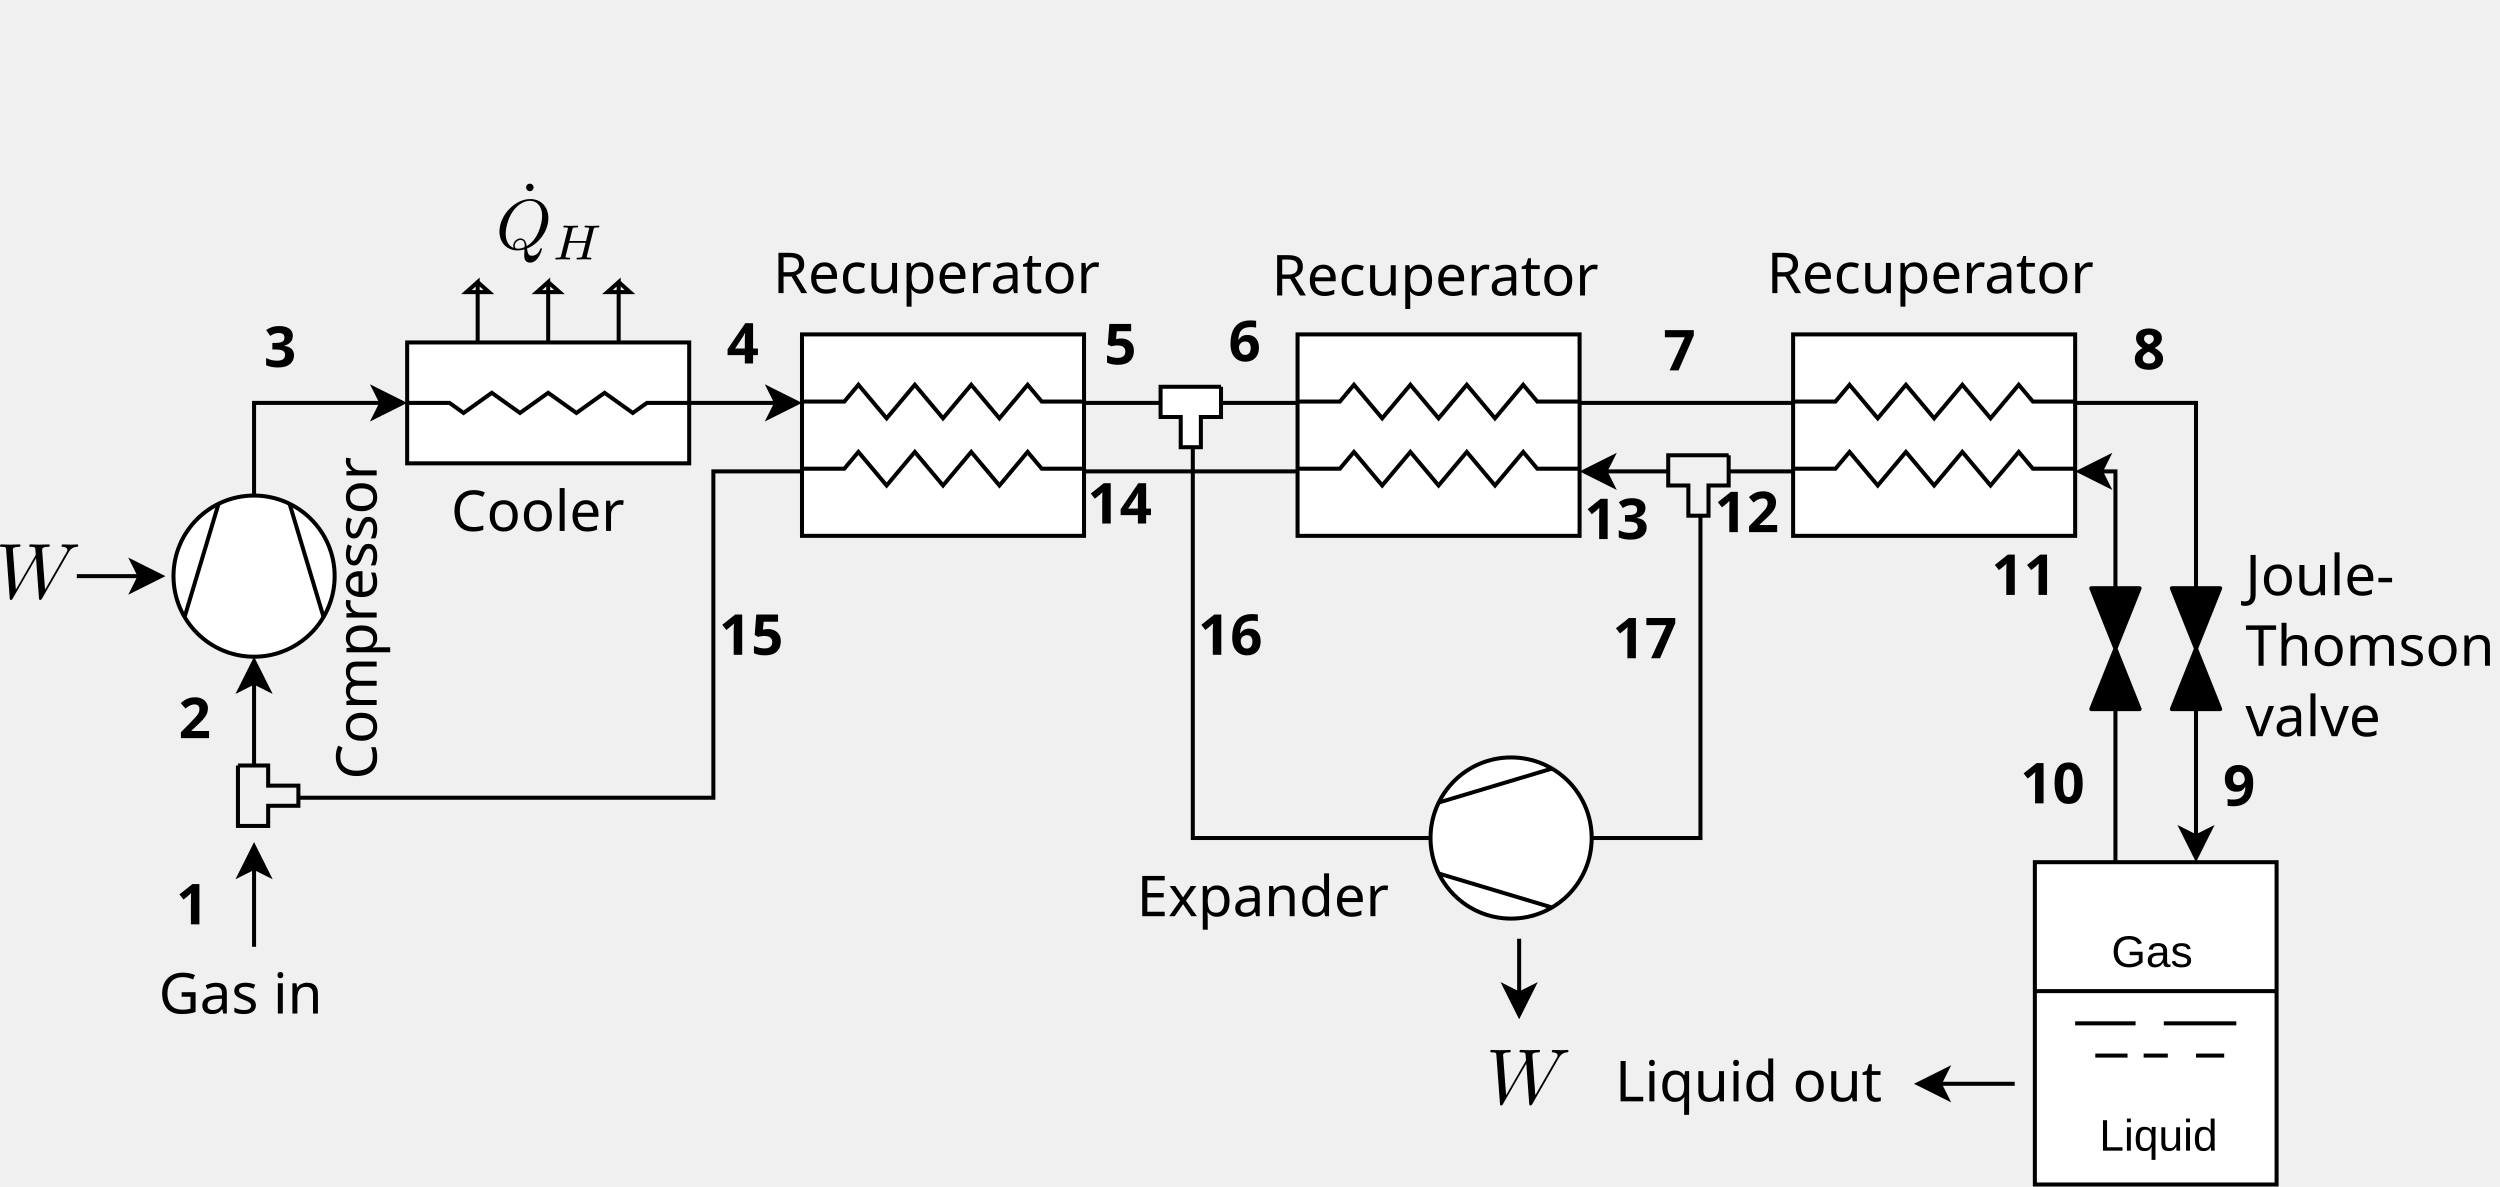
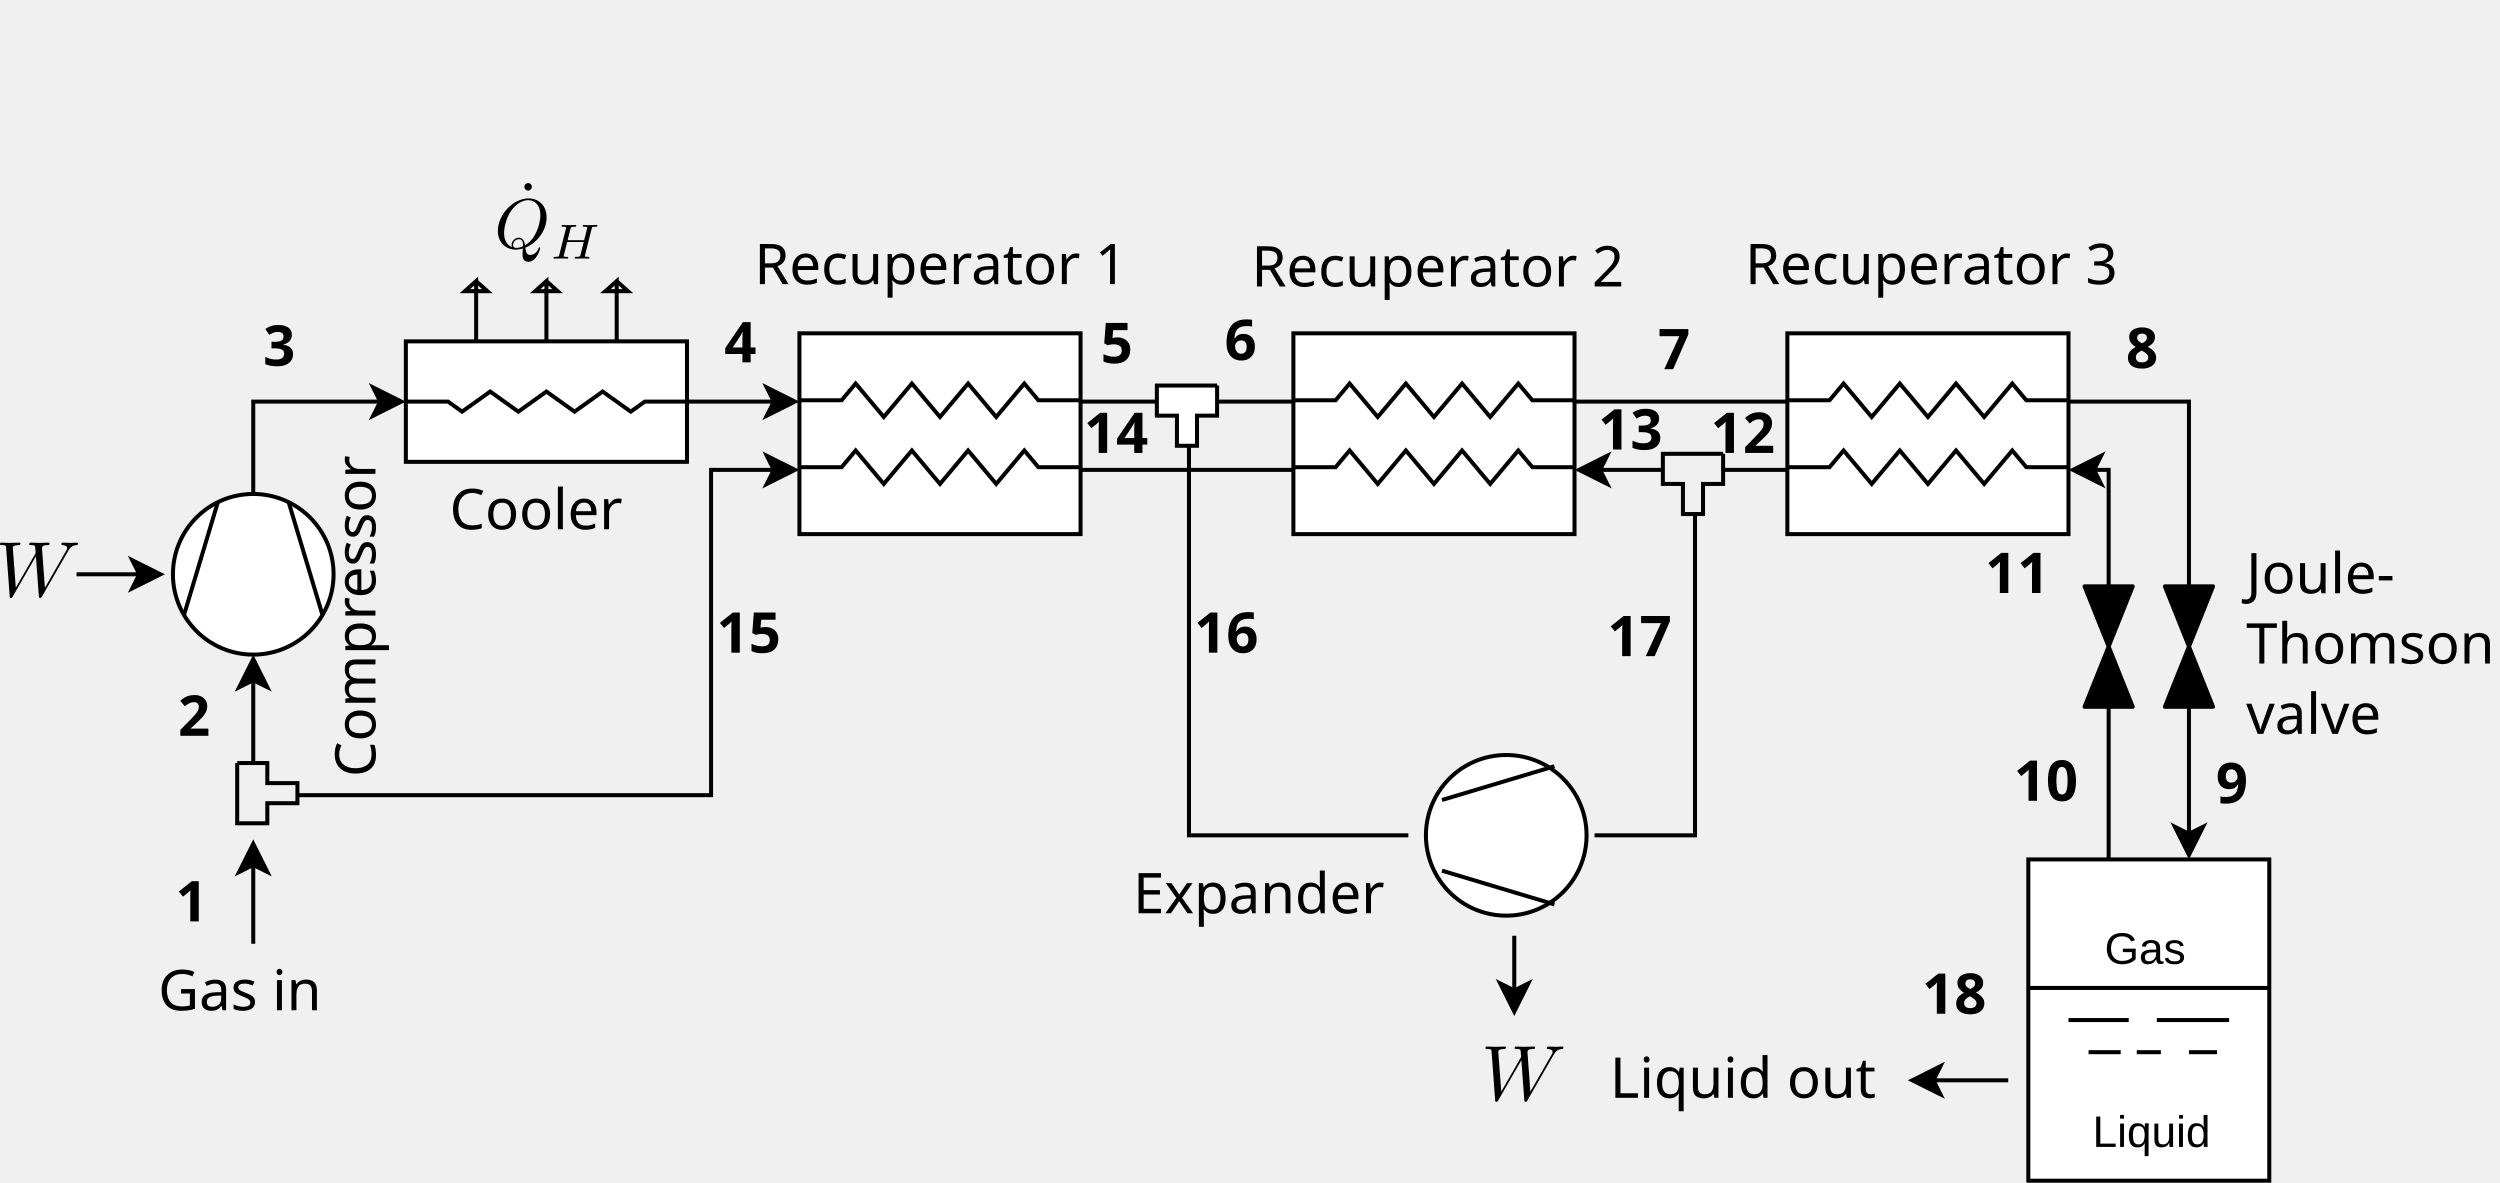
- <svg xmlns="http://www.w3.org/2000/svg" width="620.51" height="294.5" version="1.1" id="svg5613">
+ <svg xmlns="http://www.w3.org/2000/svg" width="622.51" height="294.5" version="1.1" id="svg5613">
  <defs id="defs5615" />
  <rect style="fill:#ffffff;stroke:#000000" id="rect5619" pointer-events="none" transform="scale(-1,-1)" height="50" width="70" y="-133" x="-269.06" />
  <path style="fill:none;stroke:#000000;stroke-miterlimit:10" id="path5621" pointer-events="none" stroke-miterlimit="10" d="m 269.06,116.33 -10.5,0 -3.5,-4.16 -7,8.33 -7,-8.33 -7,8.33 -7,-8.33 -7,8.33 -7,-8.33 -3.5,4.16 -10.5,0" />
  <path style="fill:none;stroke:#000000;stroke-miterlimit:10" id="path5623" pointer-events="none" stroke-miterlimit="10" d="m 269.06,99.67 -10.5,0 -3.5,-4.17 -7,8.33 -7,-8.33 -7,8.33 -7,-8.33 -7,8.33 -7,-8.33 -3.5,4.17 -10.5,0" />
  <rect style="fill:none;stroke:none" id="rect5625" pointer-events="none" height="20" width="70" y="113" x="108.06" />
  <rect style="fill:none;stroke:none" id="rect5635" pointer-events="none" height="20" width="80" y="60" x="441.06" />
  <rect style="fill:none;stroke:none" id="rect5645" pointer-events="none" transform="matrix(0,1,-1,0,0,0)" height="20" width="80" y="-103.06" x="108" />
  <rect style="fill:none;stroke:none" id="rect5655" pointer-events="none" height="20" width="20" y="83" x="35.06" />
  <rect style="fill:none;stroke:none" id="rect5665" pointer-events="none" height="20" width="20" y="96" x="269.06" />
  <rect style="fill:none;stroke:none" id="rect5675" pointer-events="none" height="20" width="20" y="214" x="33.06" />
  <path style="fill:none;stroke:#000000;stroke-miterlimit:10" id="path5685" pointer-events="none" stroke-miterlimit="10" d="m 19.06,143 15.63,0" />
  <path style="fill:#000000;stroke:#000000;stroke-miterlimit:10" id="path5687" pointer-events="none" stroke-miterlimit="10" d="m 39.94,143 -7,3.5 1.75,-3.5 -1.75,-3.5 z" />
  <rect style="fill:none;stroke:none" id="rect5689" pointer-events="none" height="20" width="19" y="133" x="0.06" />
  <rect style="fill:none;stroke:none" id="rect5699" pointer-events="none" height="30" width="40" y="40" x="123.06" />
  <path style="fill:#000000;stroke:#000000;stroke-linejoin:round;stroke-miterlimit:10" id="path5709" pointer-events="none" stroke-miterlimit="10" d="m 539.06,176 6,-15 6,15 z m 0,-30 6,15 6,-15 z" />
-   <ellipse style="fill:#ffffff;stroke:#000000" d="m 84,144 c 0,11.046 -8.954,20 -20,20 -11.046,0 -20,-8.954 -20,-20 0,-11.046 8.954,-20 20,-20 11.046,0 20,8.954 20,20 z" id="ellipse5711" pointer-events="none" transform="matrix(0,-1,1,0,-80.93979,207)" ry="20" rx="20" cy="144" cx="64" />
+   <ellipse style="fill:#ffffff;stroke:#000000" d="m 84,144 c 0,11.046 -8.954,20 -20,20 -11.046,0 -20,-8.954 -20,-20 0,-11.046 8.954,-20 20,-20 11.046,0 20,8.954 20,20 z" id="ellipse5711" pointer-events="none" transform="matrix(0,-1,1,0,-80.9398,207)" ry="20" rx="20" cy="144" cx="64" />
  <path style="fill:none;stroke:#000000;stroke-miterlimit:10" id="path5713" pointer-events="none" stroke-miterlimit="10" d="m 45.86,153 8.4,-28 m 26,28 -8.4,-28" />
  <rect style="fill:#ffffff;stroke:#000000" id="rect5715" pointer-events="none" height="30" width="70" y="85" x="101.06" />
  <path style="fill:none;stroke:#000000;stroke-miterlimit:10" id="path5717" pointer-events="none" stroke-miterlimit="10" d="m 101.06,100 10.5,0 3.5,2.5 7,-5 7,5 7,-5 7,5 7,-5 7,5 3.5,-2.5 10.5,0" />
  <path style="fill:none;stroke:#000000;stroke-miterlimit:10" id="path5719" pointer-events="none" stroke-miterlimit="10" d="m 118.56,85 0,-15 -2.8,2.5 5.6,0 -2.8,-2.5 m 17.5,15 0,-15 -2.8,2.5 5.6,0 -2.8,-2.5 m 17.5,15 0,-15 -2.8,2.5 5.6,0 -2.8,-2.5" />
  <path style="fill:none;stroke:#000000;stroke-miterlimit:10" id="path5729" pointer-events="none" stroke-miterlimit="10" d="m 63.06,123 0,-23 31.63,0" />
  <path style="fill:#000000;stroke:#000000;stroke-miterlimit:10" id="path5731" pointer-events="none" stroke-miterlimit="10" d="m 99.94,100 -7,3.5 1.75,-3.5 -1.75,-3.5 z" />
  <rect style="fill:none;stroke:none" id="rect5733" pointer-events="none" height="50" width="60" y="136" x="551.06" />
  <path style="fill:none;stroke:#000000;stroke-miterlimit:10" id="path5743" pointer-events="none" stroke-miterlimit="10" d="m 171.06,100 21.63,0" />
  <path style="fill:#000000;stroke:#000000;stroke-miterlimit:10" id="path5745" pointer-events="none" stroke-miterlimit="10" d="m 197.94,100 -7,3.5 1.75,-3.5 -1.75,-3.5 z" />
  <rect style="fill:#ffffff;stroke:#000000" id="rect5747" pointer-events="none" height="80" width="60" y="214" x="505.06" />
  <path style="fill:none;stroke:#000000;stroke-miterlimit:10" id="path5749" pointer-events="none" stroke-miterlimit="10" d="m 505.06,246 60,0 m -50,8 15,0 m 7,0 18,0 m -35,8 8,0 m 4,0 6,0 m 7,0 7,0" />
-   <g style="font-size:11px;fill:#000000;font-family:'Arial,Helvetica'" id="g5751" font-size="11px" transform="translate(-0.9397932,-1)">
+   <g style="font-size:11px;fill:#000000;font-family:'Arial,Helvetica'" id="g5751" font-size="11px" transform="translate(-0.9397964,-1)">
    <text id="text5753" y="241" x="525">Gas</text>
  </g>
-   <g style="font-size:11px;fill:#000000;font-family:'Arial,Helvetica'" id="g5755" font-size="11px" transform="translate(-0.9397932,-1)">
+   <g style="font-size:11px;fill:#000000;font-family:'Arial,Helvetica'" id="g5755" font-size="11px" transform="translate(-0.9397964,-1)">
    <text id="text5757" y="286.6" x="522">Liquid</text>
  </g>
  <rect style="fill:none;stroke:none" id="rect5767" pointer-events="none" height="20" width="20" y="78" x="409.06" />
  <path style="fill:none;stroke:#000000;stroke-miterlimit:10" id="path5777" pointer-events="none" stroke-miterlimit="10" d="m 500.06,269 -18.63,0" />
  <path style="fill:#000000;stroke:#000000;stroke-miterlimit:10" id="path5779" pointer-events="none" stroke-miterlimit="10" d="m 476.18,269 7,-3.5 -1.75,3.5 1.75,3.5 z" />
  <rect style="fill:none;stroke:none" id="rect5781" pointer-events="none" height="20" width="60" y="257" x="414.06" />
  <rect style="fill:#ffffff;stroke:#000000" id="rect5791" pointer-events="none" transform="scale(-1,-1)" height="50" width="70" y="-133" x="-392.06" />
  <path style="fill:none;stroke:#000000;stroke-miterlimit:10" id="path5793" pointer-events="none" stroke-miterlimit="10" d="m 392.06,116.33 -10.5,0 -3.5,-4.16 -7,8.33 -7,-8.33 -7,8.33 -7,-8.33 -7,8.33 -7,-8.33 -3.5,4.16 -10.5,0" />
  <path style="fill:none;stroke:#000000;stroke-miterlimit:10" id="path5795" pointer-events="none" stroke-miterlimit="10" d="m 392.06,99.67 -10.5,0 -3.5,-4.17 -7,8.33 -7,-8.33 -7,8.33 -7,-8.33 -7,8.33 -7,-8.33 -3.5,4.17 -10.5,0" />
  <rect style="fill:#ffffff;stroke:#000000" id="rect5797" pointer-events="none" transform="scale(-1,-1)" height="50" width="70" y="-133" x="-515.06" />
  <path style="fill:none;stroke:#000000;stroke-miterlimit:10" id="path5799" pointer-events="none" stroke-miterlimit="10" d="m 515.06,116.33 -10.5,0 -3.5,-4.16 -7,8.33 -7,-8.33 -7,8.33 -7,-8.33 -7,8.33 -7,-8.33 -3.5,4.16 -10.5,0" />
  <path style="fill:none;stroke:#000000;stroke-miterlimit:10" id="path5801" pointer-events="none" stroke-miterlimit="10" d="m 515.06,99.67 -10.5,0 -3.5,-4.17 -7,8.33 -7,-8.33 -7,8.33 -7,-8.33 -7,8.33 -7,-8.33 -3.5,4.17 -10.5,0" />
  <path style="fill:none;stroke:#000000;stroke-miterlimit:10" id="path5803" pointer-events="none" stroke-miterlimit="10" d="m 392.06,100 53,0" />
  <path style="fill:none;stroke:#000000;stroke-miterlimit:10" id="path5805" pointer-events="none" stroke-miterlimit="10" d="m 545.06,207.63 0,-12.63 0,-19" />
  <path style="fill:#000000;stroke:#000000;stroke-miterlimit:10" id="path5807" pointer-events="none" stroke-miterlimit="10" d="m 545.06,212.88 -3.5,-7 3.5,1.75 3.5,-1.75 z" />
-   <path style="fill:none;stroke:#000000;stroke-miterlimit:10" id="path5809" pointer-events="none" stroke-miterlimit="10" d="m 515.06,100 30,0 0,46.651" />
+   <path style="fill:none;stroke:#000000;stroke-miterlimit:10" id="path5809" pointer-events="none" stroke-miterlimit="10" d="m 515.06,100 30,0 0,46.3" />
  <path style="fill:none;stroke:#000000;stroke-miterlimit:10" id="path5813" pointer-events="none" stroke-miterlimit="10" d="m 322.06,117 -53,0" />
  <ellipse style="fill:#ffffff;stroke:#000000" d="m 398,209 c 0,11.046 -8.954,20 -20,20 -11.046,0 -20,-8.954 -20,-20 0,-11.046 8.954,-20 20,-20 11.046,0 20,8.954 20,20 z" id="ellipse5815" pointer-events="none" transform="matrix(-1,0,0,-1,753.0602,417)" ry="20" rx="20" cy="209" cx="378" />
-   <path style="fill:none;stroke:#000000;stroke-miterlimit:10" id="path5817" pointer-events="none" stroke-miterlimit="10" d="m 385.06,225.2 -28,-8.4 m 28,-26 -28,8.4" />
+   <path style="fill:none;stroke:#000000;stroke-miterlimit:10" id="path5817" pointer-events="none" stroke-miterlimit="10" d="m 387.06,225.2 -28,-8.4 m 28,-26 -28,8.4" />
  <path style="fill:none;stroke:#000000;stroke-miterlimit:10" id="path5819" pointer-events="none" stroke-miterlimit="10" d="m 377.06,233 0,13.63" />
  <path style="fill:#000000;stroke:#000000;stroke-miterlimit:10" id="path5821" pointer-events="none" stroke-miterlimit="10" d="m 377.06,251.88 -3.5,-7 3.5,1.75 3.5,-1.75 z" />
  <rect style="fill:none;stroke:none" id="rect5823" pointer-events="none" height="20" width="19" y="251" x="368.06" />
  <rect style="fill:none;stroke:none" id="rect5833" pointer-events="none" height="20" width="20" y="73" x="173.06" />
  <rect style="fill:none;stroke:none" id="rect5843" pointer-events="none" height="20" width="20" y="76" x="268.06" />
  <rect style="fill:none;stroke:none" id="rect5853" pointer-events="none" height="20" width="20" y="183" x="546.06" />
  <rect style="fill:none;stroke:none" id="rect5863" pointer-events="none" height="20" width="20" y="78" x="521.06" />
  <rect style="fill:none;stroke:none" id="rect5873" pointer-events="none" height="20" width="20" y="0" x="545.06" />
  <rect style="fill:none;stroke:none" id="rect5883" pointer-events="none" height="20" width="20" y="183" x="502.06" />
  <rect style="fill:none;stroke:none" id="rect5893" pointer-events="none" height="20" width="80" y="60" x="194.06" />
  <rect style="fill:none;stroke:none" id="rect5903" pointer-events="none" height="20" width="80" y="60" x="317.06" />
  <path style="fill:#ffffff;stroke:#000000;stroke-miterlimit:10" id="path5923" pointer-events="none" stroke-miterlimit="10" d="m 303.06,96 -15,0 0,7.5 5,0 0,7.5 5,0 0,-7.5 5,0 0,-7.5" />
  <path style="fill:none;stroke:#000000;stroke-miterlimit:10" id="path5925" pointer-events="none" stroke-miterlimit="10" d="m 59.06,190 0,15 7.5,0 0,-5 7.5,0 0,-5 -7.5,0 0,-5 -7.5,0" />
  <path style="fill:none;stroke:#000000;stroke-miterlimit:10" id="path5927" pointer-events="none" stroke-miterlimit="10" d="m 63.06,190 0,-20.63" />
  <path style="fill:#000000;stroke:#000000;stroke-miterlimit:10" id="path5929" pointer-events="none" stroke-miterlimit="10" d="m 63.06,164.12 3.5,7 -3.5,-1.75 -3.5,1.75 z" />
-   <path style="fill:none;stroke:#000000;stroke-miterlimit:10" id="path5931" pointer-events="none" stroke-miterlimit="10" d="m 296.06,111 0,97 58.609,0" />
+   <path style="fill:none;stroke:#000000;stroke-miterlimit:10" id="path5931" pointer-events="none" stroke-miterlimit="10" d="m 296.06,111 0,97 54.63,0" />
  <path style="fill:none;stroke:#000000;stroke-miterlimit:10" id="path5935" pointer-events="none" stroke-miterlimit="10" d="m 429.06,113 -15,0 0,7.5 5,0 0,7.5 5,0 0,-7.5 5,0 0,-7.5" />
  <path style="fill:none;stroke:#000000;stroke-miterlimit:10" id="path5937" pointer-events="none" stroke-miterlimit="10" d="m 269.06,100 10,0 -1,0 10,0" />
  <path style="fill:none;stroke:#000000;stroke-miterlimit:10" id="path5939" pointer-events="none" stroke-miterlimit="10" d="m 303.06,100 10,0 -1,0 10,0" />
  <path style="fill:none;stroke:#000000;stroke-miterlimit:10" id="path5941" pointer-events="none" stroke-miterlimit="10" d="m 445.06,117 -10,0 4,0 -10,0" />
-   <path style="fill:none;stroke:#000000;stroke-miterlimit:10" id="path5943" pointer-events="none" stroke-miterlimit="10" d="m 395.393,208 26.668,0 0,-80" />
+   <path style="fill:none;stroke:#000000;stroke-miterlimit:10" id="path5943" pointer-events="none" stroke-miterlimit="10" d="m 397.06,208 25,0 0,-80" />
  <path style="fill:none;stroke:#000000;stroke-miterlimit:10" id="path5945" pointer-events="none" stroke-miterlimit="10" d="m 414.06,117 -15.63,0" />
  <path style="fill:#000000;stroke:#000000;stroke-miterlimit:10" id="path5947" pointer-events="none" stroke-miterlimit="10" d="m 393.18,117 7,-3.5 -1.75,3.5 1.75,3.5 z" />
  <path style="fill:none;stroke:#000000;stroke-miterlimit:10" id="path5949" pointer-events="none" stroke-miterlimit="10" d="m 63.06,235 0,-19.63" />
  <path style="fill:#000000;stroke:#000000;stroke-miterlimit:10" id="path5951" pointer-events="none" stroke-miterlimit="10" d="m 63.06,210.12 3.5,7 -3.5,-1.75 -3.5,1.75 z" />
  <rect style="fill:none;stroke:none" id="rect5953" pointer-events="none" height="20" width="40" y="233" x="43.06" />
  <rect style="fill:none;stroke:none" id="rect5963" pointer-events="none" height="20" width="20" y="170" x="33.06" />
  <rect style="fill:none;stroke:none" id="rect5973" pointer-events="none" height="20" width="20" y="76" x="303.06" />
  <path style="fill:#000000;stroke:#000000;stroke-linejoin:round;stroke-miterlimit:10" id="path5983" pointer-events="none" stroke-miterlimit="10" d="m 519.06,176 6,-15 6,15 z m 0,-30 6,15 6,-15 z" />
-   <path style="fill:none;stroke:#000000;stroke-miterlimit:10" id="path5985" pointer-events="none" stroke-miterlimit="10" d="m 525.06,176.26 0,37.74" />
+   <path style="fill:none;stroke:#000000;stroke-miterlimit:10" id="path5985" pointer-events="none" stroke-miterlimit="10" d="m 525.06,174.487 0,39.513" />
  <path style="fill:none;stroke:#000000;stroke-miterlimit:10" id="path5989" pointer-events="none" stroke-miterlimit="10" d="m 525.06,146 0,-29 -3.63,0" />
  <path style="fill:#000000;stroke:#000000;stroke-miterlimit:10" id="path5991" pointer-events="none" stroke-miterlimit="10" d="m 516.18,117 7,-3.5 -1.75,3.5 1.75,3.5 z" />
  <rect style="fill:none;stroke:none" id="rect5993" pointer-events="none" height="20" width="20" y="132" x="495.06" />
  <rect style="fill:none;stroke:none" id="rect6003" pointer-events="none" height="20" width="20" y="96" x="426.06" />
  <rect style="fill:none;stroke:none" id="rect6013" pointer-events="none" height="20" width="20" y="96" x="396.06" />
-   <path style="fill:none;stroke:#000000;stroke-miterlimit:10" id="path6023" pointer-events="none" stroke-miterlimit="10" d="m 74.06,198 103,0 0,-81 21.686,0" />
+   <path style="fill:none;stroke:#000000;stroke-miterlimit:10" id="path6023" pointer-events="none" stroke-miterlimit="10" d="m 74.06,198 103,0 0,-81 15.63,0" />
+   <path style="fill:#000000;stroke:#000000;stroke-miterlimit:10" id="path6025" pointer-events="none" stroke-miterlimit="10" d="m 197.94,117 -7,3.5 1.75,-3.5 -1.75,-3.5 z" />
  <rect style="fill:none;stroke:none" id="rect6027" pointer-events="none" height="20" width="20" y="148" x="179.06" />
  <rect style="fill:none;stroke:none" id="rect6037" pointer-events="none" height="20" width="20" y="151" x="298.06" />
  <rect style="fill:none;stroke:none" id="rect6047" pointer-events="none" height="20" width="20" y="152" x="399.06" />
  <text xml:space="preserve" style="font-size:14px;font-style:normal;font-variant:normal;font-weight:normal;font-stretch:normal;text-align:start;line-height:125%;letter-spacing:0px;word-spacing:0px;writing-mode:lr-tb;text-anchor:start;fill:#000000;fill-opacity:1;stroke:none;font-family:Sans;-inkscape-font-specification:Sans" x="39.385" y="251.554" id="text4119">
    <tspan id="tspan4121" x="39.385" y="251.554">Gas in</tspan>
  </text>
  <g id="g3421" transform="matrix(0.3691888,0,0,0.3691888,-116.1384,14.83888)">
    <g word-spacing="normal" letter-spacing="normal" font-size-adjust="none" font-stretch="normal" font-weight="normal" font-variant="normal" font-style="normal" stroke-miterlimit="10.433" xml:space="preserve" transform="matrix(1.062992,0,0,-1.062992,-186.0236,789.2717)" id="content-4" style="font-style:normal;font-variant:normal;font-weight:normal;font-stretch:normal;letter-spacing:normal;word-spacing:normal;text-anchor:start;fill:none;stroke:#000000;stroke-linecap:butt;stroke-linejoin:miter;stroke-miterlimit:10.433;stroke-opacity:1;stroke-dasharray:none;stroke-dashoffset:0">
      <path id="path3424" d="m 513.895,430.221 0.23,0.4 0.24,0.4 0.24,0.38 0.24,0.37 0.13,0.18 0.13,0.17 0.14,0.17 0.13,0.16 0.14,0.16 0.15,0.16 0.15,0.15 0.16,0.14 0.16,0.14 0.17,0.13 0.17,0.13 0.18,0.12 0.19,0.11 0.19,0.11 0.2,0.1 0.21,0.09 0.22,0.09 0.23,0.08 0.24,0.07 0.25,0.06 0.25,0.05 0.27,0.05 0.28,0.04 0.29,0.02 c 0.45,0.05 0.95,0.05 0.95,1 0,0.19 -0.2,0.55 -0.61,0.55 -1.19,0 -2.58,-0.16 -3.83,-0.16 -1.7,0 -3.55,0.16 -5.19,0.16 -0.29,0 -0.93,0 -0.93,-0.95 0,-0.55 0.43,-0.6 0.73,-0.6 1.2,-0.04 2.95,-0.45 2.95,-1.93 0,-0.55 -0.25,-0.96 -0.65,-1.66 l -13.46,-23.45 -1.84,24.7 c -0.05,1 -0.14,2.3 3.48,2.34 0.86,0 1.36,0 1.36,1 0,0.5 -0.56,0.55 -0.75,0.55 -2,0 -4.09,-0.16 -6.07,-0.16 -1.16,0 -4.1,0.16 -5.24,0.16 -0.3,0 -0.95,0 -0.95,-1 0,-0.55 0.5,-0.55 1.2,-0.55 2.19,0 2.53,-0.29 2.64,-1.25 l 0.3,-3.82 -12.61,-21.97 -1.89,25.25 c 0,0.59 0,1.75 3.78,1.79 0.5,0 1.05,0 1.05,1 0,0.55 -0.6,0.55 -0.69,0.55 -2,0 -4.09,-0.16 -6.13,-0.16 -1.75,0 -3.54,0.16 -5.23,0.16 -0.25,0 -0.91,0 -0.91,-0.95 0,-0.6 0.46,-0.6 1.25,-0.6 2.5,0 2.55,-0.45 2.64,-1.84 l 2.25,-30.44 c 0.05,-0.9 0.1,-1.29 0.8,-1.29 0.6,0 0.74,0.29 1.19,1.04 l 14.66,25.41 1.84,-25.16 c 0.09,-1.04 0.19,-1.29 0.8,-1.29 0.64,0 0.93,0.5 1.18,0.93 z" style="fill:#000000;stroke-width:0" />
    </g>
  </g>
  <text transform="matrix(0,-1,1,0,0,0)" id="text3752" y="93.489" x="-193.48" style="font-size:14px;font-style:normal;font-variant:normal;font-weight:normal;font-stretch:normal;text-align:start;line-height:125%;letter-spacing:0px;word-spacing:0px;writing-mode:lr-tb;text-anchor:start;fill:#000000;fill-opacity:1;stroke:none;font-family:Sans;-inkscape-font-specification:Sans" xml:space="preserve">
    <tspan y="93.489" x="-193.48" id="tspan3754">Compressor</tspan>
  </text>
  <text id="text3748" y="131.786" x="111.94" style="font-size:14px;font-style:normal;font-variant:normal;font-weight:normal;font-stretch:normal;text-align:start;line-height:125%;letter-spacing:0px;word-spacing:0px;writing-mode:lr-tb;text-anchor:start;fill:#000000;fill-opacity:1;stroke:none;font-family:Sans;-inkscape-font-specification:Sans" xml:space="preserve">
    <tspan y="131.786" x="111.94" id="tspan3750">Cooler</tspan>
  </text>
  <g transform="matrix(0.3315754,0,0,0.3315754,24.23622,-56.75459)" id="g3266">
    <g style="font-style:normal;font-variant:normal;font-weight:normal;font-stretch:normal;letter-spacing:normal;word-spacing:normal;text-anchor:start;fill:none;stroke:#000000;stroke-linecap:butt;stroke-linejoin:miter;stroke-miterlimit:10.433;stroke-opacity:1;stroke-dasharray:none;stroke-dashoffset:0" id="g3268" transform="matrix(1.062992,0,0,-1.062992,-186.0236,789.2717)" xml:space="preserve" stroke-miterlimit="10.433" font-style="normal" font-variant="normal" font-weight="normal" font-stretch="normal" font-size-adjust="none" letter-spacing="normal" word-spacing="normal">
      <path style="fill:#000000;stroke-width:0" d="m 482,449.49 0,0.12 -0.01,0.13 -0.02,0.12 -0.02,0.13 -0.03,0.12 -0.03,0.12 -0.04,0.12 -0.05,0.12 -0.05,0.11 -0.06,0.12 -0.06,0.11 -0.07,0.1 -0.07,0.11 -0.08,0.1 -0.08,0.1 -0.08,0.09 -0.09,0.09 -0.1,0.09 -0.1,0.08 -0.1,0.08 -0.11,0.07 -0.11,0.07 -0.11,0.06 -0.12,0.06 -0.12,0.05 -0.13,0.04 -0.12,0.04 -0.13,0.03 -0.14,0.03 -0.13,0.01 -0.14,0.02 -0.14,0 c -1.68,0 -2.68,-1.39 -2.68,-2.64 0,-1.35 1.14,-2.64 2.64,-2.64 1.68,0 2.68,1.39 2.68,2.64 z" id="path3270" />
      <path style="fill:#000000;stroke-width:0" d="m 477.35,406.5 0.72,0.29 0.72,0.33 0.71,0.35 0.71,0.4 0.7,0.42 0.69,0.45 0.68,0.48 0.68,0.51 0.65,0.54 0.65,0.56 0.63,0.59 0.61,0.61 0.6,0.64 0.57,0.66 0.56,0.68 0.54,0.7 0.51,0.72 0.49,0.73 0.46,0.76 0.44,0.77 0.41,0.79 0.38,0.8 0.35,0.82 0.32,0.83 0.29,0.84 0.25,0.85 0.21,0.87 0.18,0.87 0.15,0.88 0.1,0.89 0.06,0.89 0.02,0.9 c 0,8.03 -5.28,13.4 -12.71,13.4 l -0.3,-1.25 c 4.98,0 8.62,-3.87 8.62,-10.56 0,-4.98 -2.54,-16.64 -10.9,-21.31 -0.25,1.73 -0.75,5.37 -4.39,5.37 v -1.09 c 2.09,0 3.04,-1.2 3.04,-4.23 0,-0.75 -0.06,-0.8 -0.56,-1 -1.28,-0.55 -2.78,-0.89 -4.17,-0.89 h 0 c -0.7,0 -2.3,0 -2.3,2.14 0,1.98 1.89,3.98 3.99,3.98 v 1.09 c -2.64,0 -5.08,-2.5 -5.08,-5.07 0,-1 0.3,-1.55 0.3,-1.6 h 0 c -3.89,1.53 -5.58,5.42 -5.58,9.91 0,3.44 1.29,10.51 5.08,15.89 3.64,5.09 8.32,7.37 11.95,7.37 l 0.3,1.25 c -10.75,0 -21.72,-11.31 -21.72,-22.92 0,-8.26 5.58,-13.29 12.76,-13.29 1.24,0 2.94,0.2 4.88,0.75 -0.21,-3.1 -0.21,-3.19 -0.21,-3.85 0,-1.59 0,-5.48 4.15,-5.48 5.92,0 8.31,9.12 8.31,9.67 0,0.34 -0.35,0.5 -0.55,0.5 -0.39,0 -0.5,-0.25 -0.59,-0.55 -1.19,-3.54 -4.08,-4.78 -5.83,-4.78 -2.3,0 -3.05,1.34 -3.53,5.13 z" id="path3272" />
      <path style="fill:#000000;stroke-width:0" d="m 524.18,419.73 0.03,0.12 0.03,0.11 0.02,0.11 0.03,0.1 0.03,0.1 0.03,0.09 0.03,0.08 0.04,0.08 0.03,0.08 0.04,0.07 0.04,0.07 0.05,0.06 0.05,0.06 0.06,0.05 0.06,0.05 0.07,0.05 0.07,0.04 0.08,0.04 0.09,0.03 0.1,0.03 0.1,0.03 0.06,0.01 0.06,0.01 0.06,0.02 0.06,0.01 0.07,0.01 0.07,0 0.07,0.01 0.07,0.01 0.08,0.01 0.08,0 0.08,0.01 0.09,0.01 0.09,0 0.09,0 0.1,0.01 0.09,0 0.11,0 0.1,0.01 0.11,0 0.11,0 0.12,0 0.12,0 c 0.76,0 1.18,0 1.18,0.76 0,0.14 -0.11,0.49 -0.56,0.49 -1.02,0 -3.55,-0.14 -4.56,-0.14 -0.6,0 -1.81,0 -2.41,0.03 -0.69,0.05 -1.53,0.11 -2.19,0.11 -0.21,0 -0.73,0 -0.73,-0.77 0,-0.48 0.42,-0.48 1.11,-0.48 0.03,0 0.7,0 1.33,-0.08 0.73,-0.06 0.79,-0.14 0.79,-0.48 0,-0.04 0,-0.24 -0.14,-0.77 l -2.04,-8.22 h -11.68 l 2.02,8.08 c 0.31,1.19 0.39,1.47 3.06,1.47 0.6,0 1.05,0 1.05,0.76 0,0.14 -0.11,0.49 -0.56,0.49 -1,0 -3.55,-0.14 -4.57,-0.14 -0.59,0 -1.81,0 -2.4,0.03 -0.69,0.05 -1.53,0.11 -2.19,0.11 -0.2,0 -0.73,0 -0.73,-0.77 0,-0.48 0.42,-0.48 1.12,-0.48 0.03,0 0.69,0 1.31,-0.08 0.74,-0.06 0.82,-0.14 0.82,-0.48 0,-0.07 0,-0.24 -0.14,-0.77 l -4.65,-18.5 c -0.28,-1.19 -0.34,-1.47 -3.06,-1.47 -0.59,0 -1.04,0 -1.04,-0.73 0,-0.35 0.23,-0.52 0.56,-0.52 1,0 3.51,0.14 4.51,0.14 0.6,0 1.82,0 2.41,-0.03 0.7,-0.05 1.58,-0.11 2.23,-0.11 0.18,0 0.74,0 0.74,0.74 0,0.51 -0.35,0.51 -1.16,0.51 -0.54,0 -0.69,0 -1.31,0.08 -0.78,0.09 -0.78,0.17 -0.78,0.52 0,0.03 0,0.25 0.14,0.76 l 2.31,9.14 h 11.67 l -2.26,-9.03 c -0.28,-1.19 -0.36,-1.47 -3.08,-1.47 -0.58,0 -1.03,0 -1.03,-0.73 0,-0.35 0.23,-0.52 0.54,-0.52 1.02,0 3.52,0.14 4.54,0.14 0.59,0 1.81,0 2.4,-0.03 0.71,-0.05 1.56,-0.11 2.24,-0.11 0.17,0 0.73,0 0.73,0.74 0,0.51 -0.36,0.51 -1.16,0.51 -0.56,0 -0.7,0 -1.32,0.08 -0.77,0.09 -0.77,0.17 -0.77,0.52 0,0.21 0.11,0.56 0.14,0.76 z" id="path3274" />
    </g>
  </g>
-   <text id="text3744" y="72.753" x="191.854" style="font-size:14px;font-style:normal;font-variant:normal;font-weight:normal;font-stretch:normal;text-align:start;line-height:125%;letter-spacing:0px;word-spacing:0px;writing-mode:lr-tb;text-anchor:start;fill:#000000;fill-opacity:1;stroke:none;font-family:Sans;-inkscape-font-specification:Sans" xml:space="preserve">
-     <tspan y="72.753" x="191.854" id="tspan3746">Recuperator</tspan>
+   <text id="text3744" y="70.753" x="187.854" style="font-size:14px;font-style:normal;font-variant:normal;font-weight:normal;font-stretch:normal;text-align:start;line-height:125%;letter-spacing:0px;word-spacing:0px;writing-mode:lr-tb;text-anchor:start;fill:#000000;fill-opacity:1;stroke:none;font-family:Sans;-inkscape-font-specification:Sans" xml:space="preserve">
+     <tspan y="70.753" x="187.854" id="tspan3746">Recuperator 1</tspan>
  </text>
-   <text id="text3744-7" y="73.329" x="315.628" style="font-size:14px;font-style:normal;font-variant:normal;font-weight:normal;font-stretch:normal;text-align:start;line-height:125%;letter-spacing:0px;word-spacing:0px;writing-mode:lr-tb;text-anchor:start;fill:#000000;fill-opacity:1;stroke:none;font-family:Sans;-inkscape-font-specification:Sans" xml:space="preserve">
-     <tspan y="73.329" x="315.628" id="tspan3746-6">Recuperator</tspan>
+   <text id="text3744-7" y="71.329" x="311.628" style="font-size:14px;font-style:normal;font-variant:normal;font-weight:normal;font-stretch:normal;text-align:start;line-height:125%;letter-spacing:0px;word-spacing:0px;writing-mode:lr-tb;text-anchor:start;fill:#000000;fill-opacity:1;stroke:none;font-family:Sans;-inkscape-font-specification:Sans" xml:space="preserve">
+     <tspan y="71.329" x="311.628" id="tspan3746-6">Recuperator 2</tspan>
  </text>
-   <text id="text3744-3" y="72.756" x="438.533" style="font-size:14px;font-style:normal;font-variant:normal;font-weight:normal;font-stretch:normal;text-align:start;line-height:125%;letter-spacing:0px;word-spacing:0px;writing-mode:lr-tb;text-anchor:start;fill:#000000;fill-opacity:1;stroke:none;font-family:Sans;-inkscape-font-specification:Sans" xml:space="preserve">
-     <tspan y="72.756" x="438.533" id="tspan3746-8">Recuperator</tspan>
+   <text id="text3744-3" y="70.756" x="434.533" style="font-size:14px;font-style:normal;font-variant:normal;font-weight:normal;font-stretch:normal;text-align:start;line-height:125%;letter-spacing:0px;word-spacing:0px;writing-mode:lr-tb;text-anchor:start;fill:#000000;fill-opacity:1;stroke:none;font-family:Sans;-inkscape-font-specification:Sans" xml:space="preserve">
+     <tspan y="70.756" x="434.533" id="tspan3746-8">Recuperator 3</tspan>
  </text>
-   <text id="text3736" y="147.73" x="557.318" style="font-size:14px;font-style:normal;font-variant:normal;font-weight:normal;font-stretch:normal;text-align:start;line-height:125%;letter-spacing:0px;word-spacing:0px;writing-mode:lr-tb;text-anchor:start;fill:#000000;fill-opacity:1;stroke:none;font-family:Sans;-inkscape-font-specification:Sans" xml:space="preserve">
-     <tspan y="147.73" x="557.318" id="tspan3738">Joule-</tspan>
-     <tspan id="tspan3740" y="165.23" x="557.318">Thomson</tspan>
-     <tspan id="tspan3742" y="182.73" x="557.318">valve</tspan>
+   <text id="text3736" y="147.73" x="559.318" style="font-size:14px;font-style:normal;font-variant:normal;font-weight:normal;font-stretch:normal;text-align:start;line-height:125%;letter-spacing:0px;word-spacing:0px;writing-mode:lr-tb;text-anchor:start;fill:#000000;fill-opacity:1;stroke:none;font-family:Sans;-inkscape-font-specification:Sans" xml:space="preserve">
+     <tspan y="147.73" x="559.318" id="tspan3738">Joule-</tspan>
+     <tspan id="tspan3740" y="165.23" x="559.318">Thomson</tspan>
+     <tspan id="tspan3742" y="182.73" x="559.318">valve</tspan>
  </text>
  <text xml:space="preserve" style="font-size:14px;font-style:normal;font-variant:normal;font-weight:normal;font-stretch:normal;text-align:start;line-height:125%;letter-spacing:0px;word-spacing:0px;writing-mode:lr-tb;text-anchor:start;fill:#000000;fill-opacity:1;stroke:none;font-family:Sans;-inkscape-font-specification:Sans" x="400.872" y="273.351" id="text4456">
    <tspan id="tspan4458" x="400.872" y="273.351">Liquid out</tspan>
  </text>
  <g id="g3421-8" transform="matrix(0.3691888,0,0,0.3691888,253.7471,140.3137)">
    <g word-spacing="normal" letter-spacing="normal" font-size-adjust="none" font-stretch="normal" font-weight="normal" font-variant="normal" font-style="normal" stroke-miterlimit="10.433" xml:space="preserve" transform="matrix(1.062992,0,0,-1.062992,-186.0236,789.2717)" id="content-4-8" style="font-style:normal;font-variant:normal;font-weight:normal;font-stretch:normal;letter-spacing:normal;word-spacing:normal;text-anchor:start;fill:none;stroke:#000000;stroke-linecap:butt;stroke-linejoin:miter;stroke-miterlimit:10.433;stroke-opacity:1;stroke-dasharray:none;stroke-dashoffset:0">
      <path id="path3424-5" d="m 513.895,430.221 0.23,0.4 0.24,0.4 0.24,0.38 0.24,0.37 0.13,0.18 0.13,0.17 0.14,0.17 0.13,0.16 0.14,0.16 0.15,0.16 0.15,0.15 0.16,0.14 0.16,0.14 0.17,0.13 0.17,0.13 0.18,0.12 0.19,0.11 0.19,0.11 0.2,0.1 0.21,0.09 0.22,0.09 0.23,0.08 0.24,0.07 0.25,0.06 0.25,0.05 0.27,0.05 0.28,0.04 0.29,0.02 c 0.45,0.05 0.95,0.05 0.95,1 0,0.19 -0.2,0.55 -0.61,0.55 -1.19,0 -2.58,-0.16 -3.83,-0.16 -1.7,0 -3.55,0.16 -5.19,0.16 -0.29,0 -0.93,0 -0.93,-0.95 0,-0.55 0.43,-0.6 0.73,-0.6 1.2,-0.04 2.95,-0.45 2.95,-1.93 0,-0.55 -0.25,-0.96 -0.65,-1.66 l -13.46,-23.45 -1.84,24.7 c -0.05,1 -0.14,2.3 3.48,2.34 0.86,0 1.36,0 1.36,1 0,0.5 -0.56,0.55 -0.75,0.55 -2,0 -4.09,-0.16 -6.07,-0.16 -1.16,0 -4.1,0.16 -5.24,0.16 -0.3,0 -0.95,0 -0.95,-1 0,-0.55 0.5,-0.55 1.2,-0.55 2.19,0 2.53,-0.29 2.64,-1.25 l 0.3,-3.82 -12.61,-21.97 -1.89,25.25 c 0,0.59 0,1.75 3.78,1.79 0.5,0 1.05,0 1.05,1 0,0.55 -0.6,0.55 -0.69,0.55 -2,0 -4.09,-0.16 -6.13,-0.16 -1.75,0 -3.54,0.16 -5.23,0.16 -0.25,0 -0.91,0 -0.91,-0.95 0,-0.6 0.46,-0.6 1.25,-0.6 2.5,0 2.55,-0.45 2.64,-1.84 l 2.25,-30.44 c 0.05,-0.9 0.1,-1.29 0.8,-1.29 0.6,0 0.74,0.29 1.19,1.04 l 14.66,25.41 1.84,-25.16 c 0.09,-1.04 0.19,-1.29 0.8,-1.29 0.64,0 0.93,0.5 1.18,0.93 z" style="fill:#000000;stroke-width:0" />
    </g>
  </g>
  <text id="text3744-38" y="227.41" x="282.15" style="font-size:14px;font-style:normal;font-variant:normal;font-weight:normal;font-stretch:normal;text-align:start;line-height:125%;letter-spacing:0px;word-spacing:0px;writing-mode:lr-tb;text-anchor:start;fill:#000000;fill-opacity:1;stroke:none;font-family:Sans;-inkscape-font-specification:Sans" xml:space="preserve">
    <tspan y="227.41" x="282.15" id="tspan3746-9">Expander</tspan>
  </text>
  <text xml:space="preserve" style="font-size:14px;font-style:normal;font-variant:normal;font-weight:bold;font-stretch:normal;text-align:start;line-height:125%;letter-spacing:0px;word-spacing:0px;writing-mode:lr-tb;text-anchor:start;fill:#000000;fill-opacity:1;stroke:none;font-family:Sans;-inkscape-font-specification:Sans Bold" x="43.712" y="229.43" id="text3498">
    <tspan id="tspan3500" x="43.712" y="229.43">1</tspan>
  </text>
  <text xml:space="preserve" style="font-size:14px;font-style:normal;font-variant:normal;font-weight:bold;font-stretch:normal;text-align:start;line-height:125%;letter-spacing:0px;word-spacing:0px;writing-mode:lr-tb;text-anchor:start;fill:#000000;fill-opacity:1;stroke:none;font-family:Sans;-inkscape-font-specification:Sans Bold" x="44.339" y="183.212" id="text3498-2">
    <tspan id="tspan3500-8" x="44.339" y="183.212">2</tspan>
  </text>
  <text xml:space="preserve" style="font-size:14px;font-style:normal;font-variant:normal;font-weight:bold;font-stretch:normal;text-align:start;line-height:125%;letter-spacing:0px;word-spacing:0px;writing-mode:lr-tb;text-anchor:start;fill:#000000;fill-opacity:1;stroke:none;font-family:Sans;-inkscape-font-specification:Sans Bold" x="65.524" y="91.071" id="text3506">
    <tspan id="tspan3508" x="65.524" y="91.071">3</tspan>
  </text>
  <text xml:space="preserve" style="font-size:14px;font-style:normal;font-variant:normal;font-weight:bold;font-stretch:normal;text-align:start;line-height:125%;letter-spacing:0px;word-spacing:0px;writing-mode:lr-tb;text-anchor:start;fill:#000000;fill-opacity:1;stroke:none;font-family:Sans;-inkscape-font-specification:Sans Bold" x="180.356" y="90.22" id="text3510">
    <tspan id="tspan3512" x="180.356" y="90.22">4</tspan>
  </text>
  <text xml:space="preserve" style="font-size:14px;font-style:normal;font-variant:normal;font-weight:bold;font-stretch:normal;text-align:start;line-height:125%;letter-spacing:0px;word-spacing:0px;writing-mode:lr-tb;text-anchor:start;fill:#000000;fill-opacity:1;stroke:none;font-family:Sans;-inkscape-font-specification:Sans Bold" x="274.082" y="90.409" id="text3514">
    <tspan id="tspan3516" x="274.082" y="90.409">5</tspan>
  </text>
  <text xml:space="preserve" style="font-size:14px;font-style:normal;font-variant:normal;font-weight:bold;font-stretch:normal;text-align:start;line-height:125%;letter-spacing:0px;word-spacing:0px;writing-mode:lr-tb;text-anchor:start;fill:#000000;fill-opacity:1;stroke:none;font-family:Sans;-inkscape-font-specification:Sans Bold" x="304.928" y="89.637" id="text3518">
    <tspan id="tspan3520" x="304.928" y="89.637">6</tspan>
  </text>
  <text xml:space="preserve" style="font-size:14px;font-style:normal;font-variant:normal;font-weight:bold;font-stretch:normal;text-align:start;line-height:125%;letter-spacing:0px;word-spacing:0px;writing-mode:lr-tb;text-anchor:start;fill:#000000;fill-opacity:1;stroke:none;font-family:Sans;-inkscape-font-specification:Sans Bold" x="412.854" y="91.935" id="text3522">
    <tspan id="tspan3524" x="412.854" y="91.935">7</tspan>
  </text>
  <text xml:space="preserve" style="font-size:14px;font-style:normal;font-variant:normal;font-weight:bold;font-stretch:normal;text-align:start;line-height:125%;letter-spacing:0px;word-spacing:0px;writing-mode:lr-tb;text-anchor:start;fill:#000000;fill-opacity:1;stroke:none;font-family:Sans;-inkscape-font-specification:Sans Bold" x="529.381" y="91.641" id="text3522-3-0">
    <tspan id="tspan3524-9-6" x="529.381" y="91.641">8</tspan>
  </text>
  <text xml:space="preserve" style="font-size:14px;font-style:normal;font-variant:normal;font-weight:bold;font-stretch:normal;text-align:start;line-height:125%;letter-spacing:0px;word-spacing:0px;writing-mode:lr-tb;text-anchor:start;fill:#000000;fill-opacity:1;stroke:none;font-family:Sans;-inkscape-font-specification:Sans Bold" x="551.758" y="199.972" id="text3522-3">
    <tspan id="tspan3524-9" x="551.758" y="199.972">9</tspan>
  </text>
  <text xml:space="preserve" style="font-size:14px;font-style:normal;font-variant:normal;font-weight:bold;font-stretch:normal;text-align:start;line-height:125%;letter-spacing:0px;word-spacing:0px;writing-mode:lr-tb;text-anchor:start;fill:#000000;fill-opacity:1;stroke:none;font-family:Sans;-inkscape-font-specification:Sans Bold" x="501.443" y="199.399" id="text3522-3-2">
    <tspan id="tspan3524-9-4" x="501.443" y="199.399">10</tspan>
  </text>
  <text xml:space="preserve" style="font-size:14px;font-style:normal;font-variant:normal;font-weight:bold;font-stretch:normal;text-align:start;line-height:125%;letter-spacing:0px;word-spacing:0px;writing-mode:lr-tb;text-anchor:start;fill:#000000;fill-opacity:1;stroke:none;font-family:Sans;-inkscape-font-specification:Sans Bold" x="494.297" y="147.662" id="text3522-3-2-0">
    <tspan id="tspan3524-9-4-6" x="494.297" y="147.662">11</tspan>
  </text>
-   <text xml:space="preserve" style="font-size:14px;font-style:normal;font-variant:normal;font-weight:bold;font-stretch:normal;text-align:start;line-height:125%;letter-spacing:0px;word-spacing:0px;writing-mode:lr-tb;text-anchor:start;fill:#000000;fill-opacity:1;stroke:none;font-family:Sans;-inkscape-font-specification:Sans Bold" x="393.248" y="133.797" id="text3522-3-2-0-1">
-     <tspan id="tspan3524-9-4-6-2" x="393.248" y="133.797">13</tspan>
+   <text xml:space="preserve" style="font-size:14px;font-style:normal;font-variant:normal;font-weight:bold;font-stretch:normal;text-align:start;line-height:125%;letter-spacing:0px;word-spacing:0px;writing-mode:lr-tb;text-anchor:start;fill:#000000;fill-opacity:1;stroke:none;font-family:Sans;-inkscape-font-specification:Sans Bold" x="397.965" y="111.93" id="text3522-3-2-0-1">
+     <tspan id="tspan3524-9-4-6-2" x="397.965" y="111.93">13</tspan>
  </text>
-   <text xml:space="preserve" style="font-size:14px;font-style:normal;font-variant:normal;font-weight:bold;font-stretch:normal;text-align:start;line-height:125%;letter-spacing:0px;word-spacing:0px;writing-mode:lr-tb;text-anchor:start;fill:#000000;fill-opacity:1;stroke:none;font-family:Sans;-inkscape-font-specification:Sans Bold" x="425.55" y="132.082" id="text3522-3-2-0-9">
-     <tspan id="tspan3524-9-4-6-6" x="425.55" y="132.082">12</tspan>
+   <text xml:space="preserve" style="font-size:14px;font-style:normal;font-variant:normal;font-weight:bold;font-stretch:normal;text-align:start;line-height:125%;letter-spacing:0px;word-spacing:0px;writing-mode:lr-tb;text-anchor:start;fill:#000000;fill-opacity:1;stroke:none;font-family:Sans;-inkscape-font-specification:Sans Bold" x="425.979" y="112.788" id="text3522-3-2-0-9">
+     <tspan id="tspan3524-9-4-6-6" x="425.979" y="112.788">12</tspan>
  </text>
-   <text xml:space="preserve" style="font-size:14px;font-style:normal;font-variant:normal;font-weight:bold;font-stretch:normal;text-align:start;line-height:125%;letter-spacing:0px;word-spacing:0px;writing-mode:lr-tb;text-anchor:start;fill:#000000;fill-opacity:1;stroke:none;font-family:Sans;-inkscape-font-specification:Sans Bold" x="269.906" y="129.939" id="text3522-3-2-0-0">
-     <tspan id="tspan3524-9-4-6-3" x="269.906" y="129.939">14</tspan>
+   <text xml:space="preserve" style="font-size:14px;font-style:normal;font-variant:normal;font-weight:bold;font-stretch:normal;text-align:start;line-height:125%;letter-spacing:0px;word-spacing:0px;writing-mode:lr-tb;text-anchor:start;fill:#000000;fill-opacity:1;stroke:none;font-family:Sans;-inkscape-font-specification:Sans Bold" x="269.906" y="112.788" id="text3522-3-2-0-0">
+     <tspan id="tspan3524-9-4-6-3" x="269.906" y="112.788">14</tspan>
  </text>
  <text xml:space="preserve" style="font-size:14px;font-style:normal;font-variant:normal;font-weight:bold;font-stretch:normal;text-align:start;line-height:125%;letter-spacing:0px;word-spacing:0px;writing-mode:lr-tb;text-anchor:start;fill:#000000;fill-opacity:1;stroke:none;font-family:Sans;-inkscape-font-specification:Sans Bold" x="400.253" y="163.383" id="text3522-3-2-0-2">
    <tspan id="tspan3524-9-4-6-65" x="400.253" y="163.383">17</tspan>
  </text>
  <text xml:space="preserve" style="font-size:14px;font-style:normal;font-variant:normal;font-weight:bold;font-stretch:normal;text-align:start;line-height:125%;letter-spacing:0px;word-spacing:0px;writing-mode:lr-tb;text-anchor:start;fill:#000000;fill-opacity:1;stroke:none;font-family:Sans;-inkscape-font-specification:Sans Bold" x="297.348" y="162.525" id="text3522-3-2-0-2-2">
    <tspan id="tspan3524-9-4-6-65-9" x="297.348" y="162.525">16</tspan>
  </text>
  <text xml:space="preserve" style="font-size:14px;font-style:normal;font-variant:normal;font-weight:bold;font-stretch:normal;text-align:start;line-height:125%;letter-spacing:0px;word-spacing:0px;writing-mode:lr-tb;text-anchor:start;fill:#000000;fill-opacity:1;stroke:none;font-family:Sans;-inkscape-font-specification:Sans Bold" x="178.434" y="162.525" id="text3522-3-2-0-2-2-6">
    <tspan id="tspan3524-9-4-6-65-9-2" x="178.434" y="162.525">15</tspan>
  </text>
+   <text xml:space="preserve" style="font-size:14px;font-style:normal;font-variant:normal;font-weight:bold;font-stretch:normal;text-align:start;line-height:125%;letter-spacing:0px;word-spacing:0px;writing-mode:lr-tb;text-anchor:start;fill:#000000;fill-opacity:1;stroke:none;font-family:Sans;-inkscape-font-specification:Sans Bold" x="478.606" y="252.431" id="text3522-3-2-1">
+     <tspan id="tspan3524-9-4-0" x="478.606" y="252.431">18</tspan>
+   </text>
</svg>
